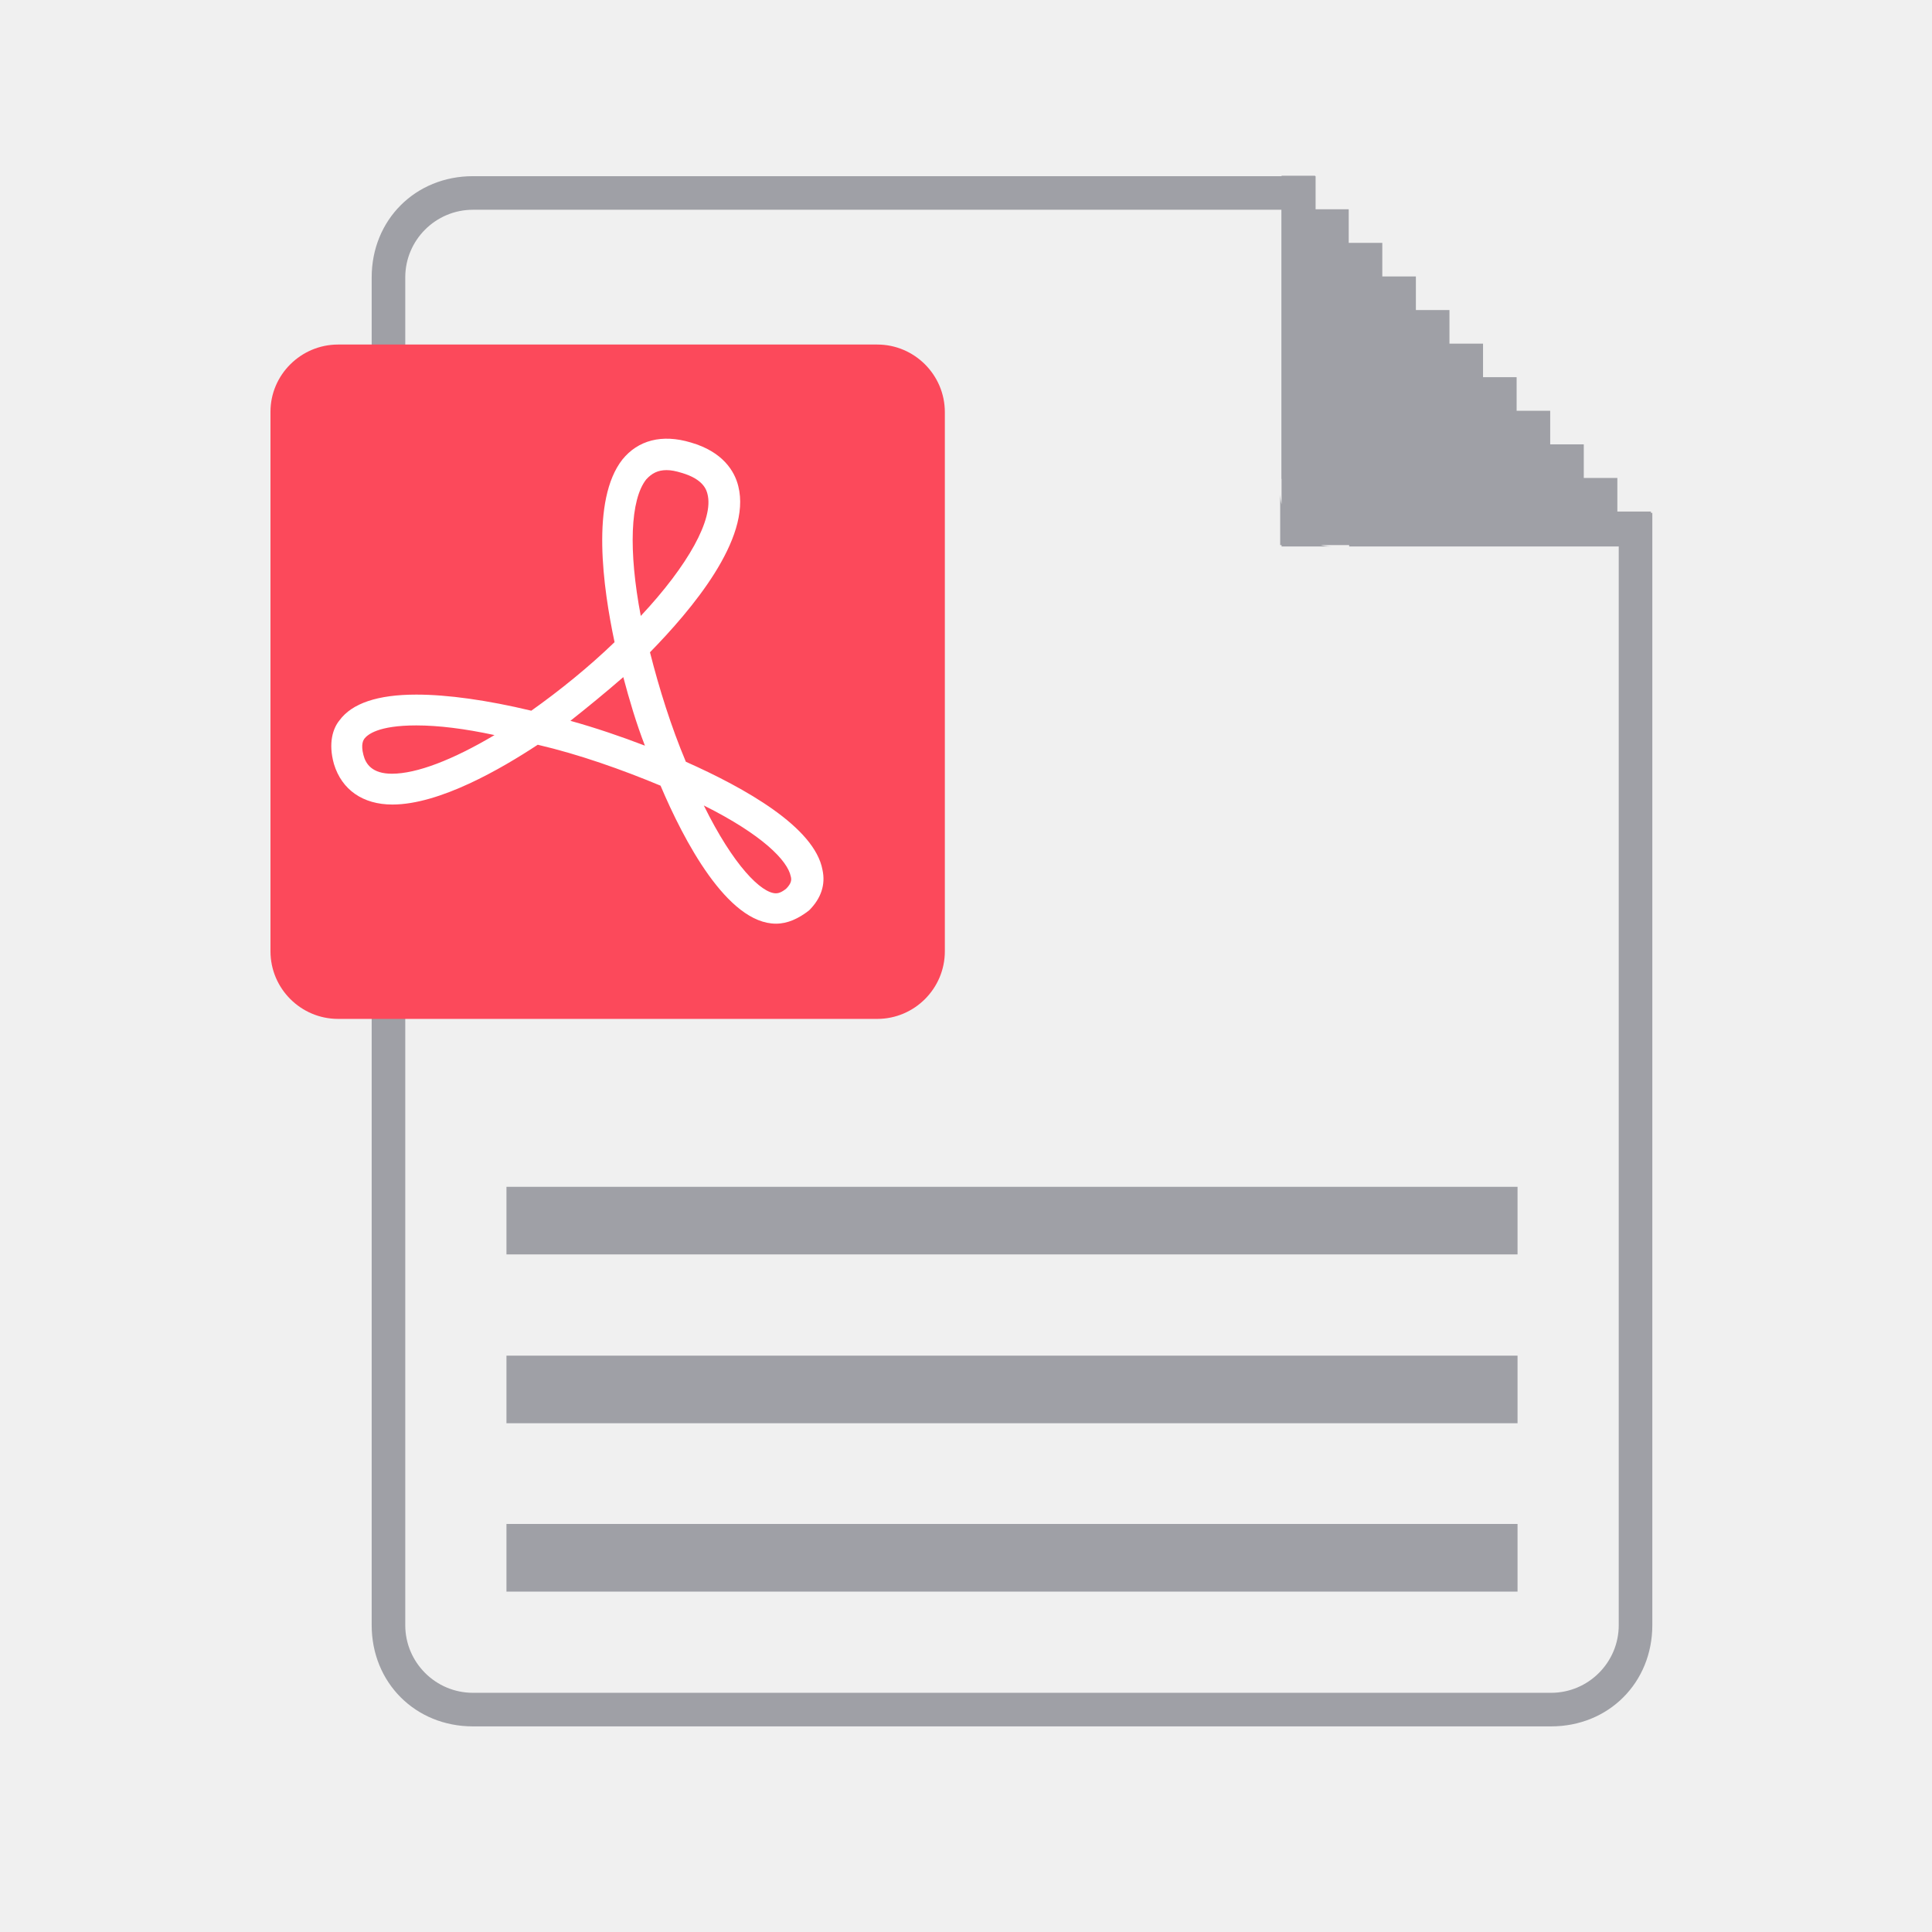
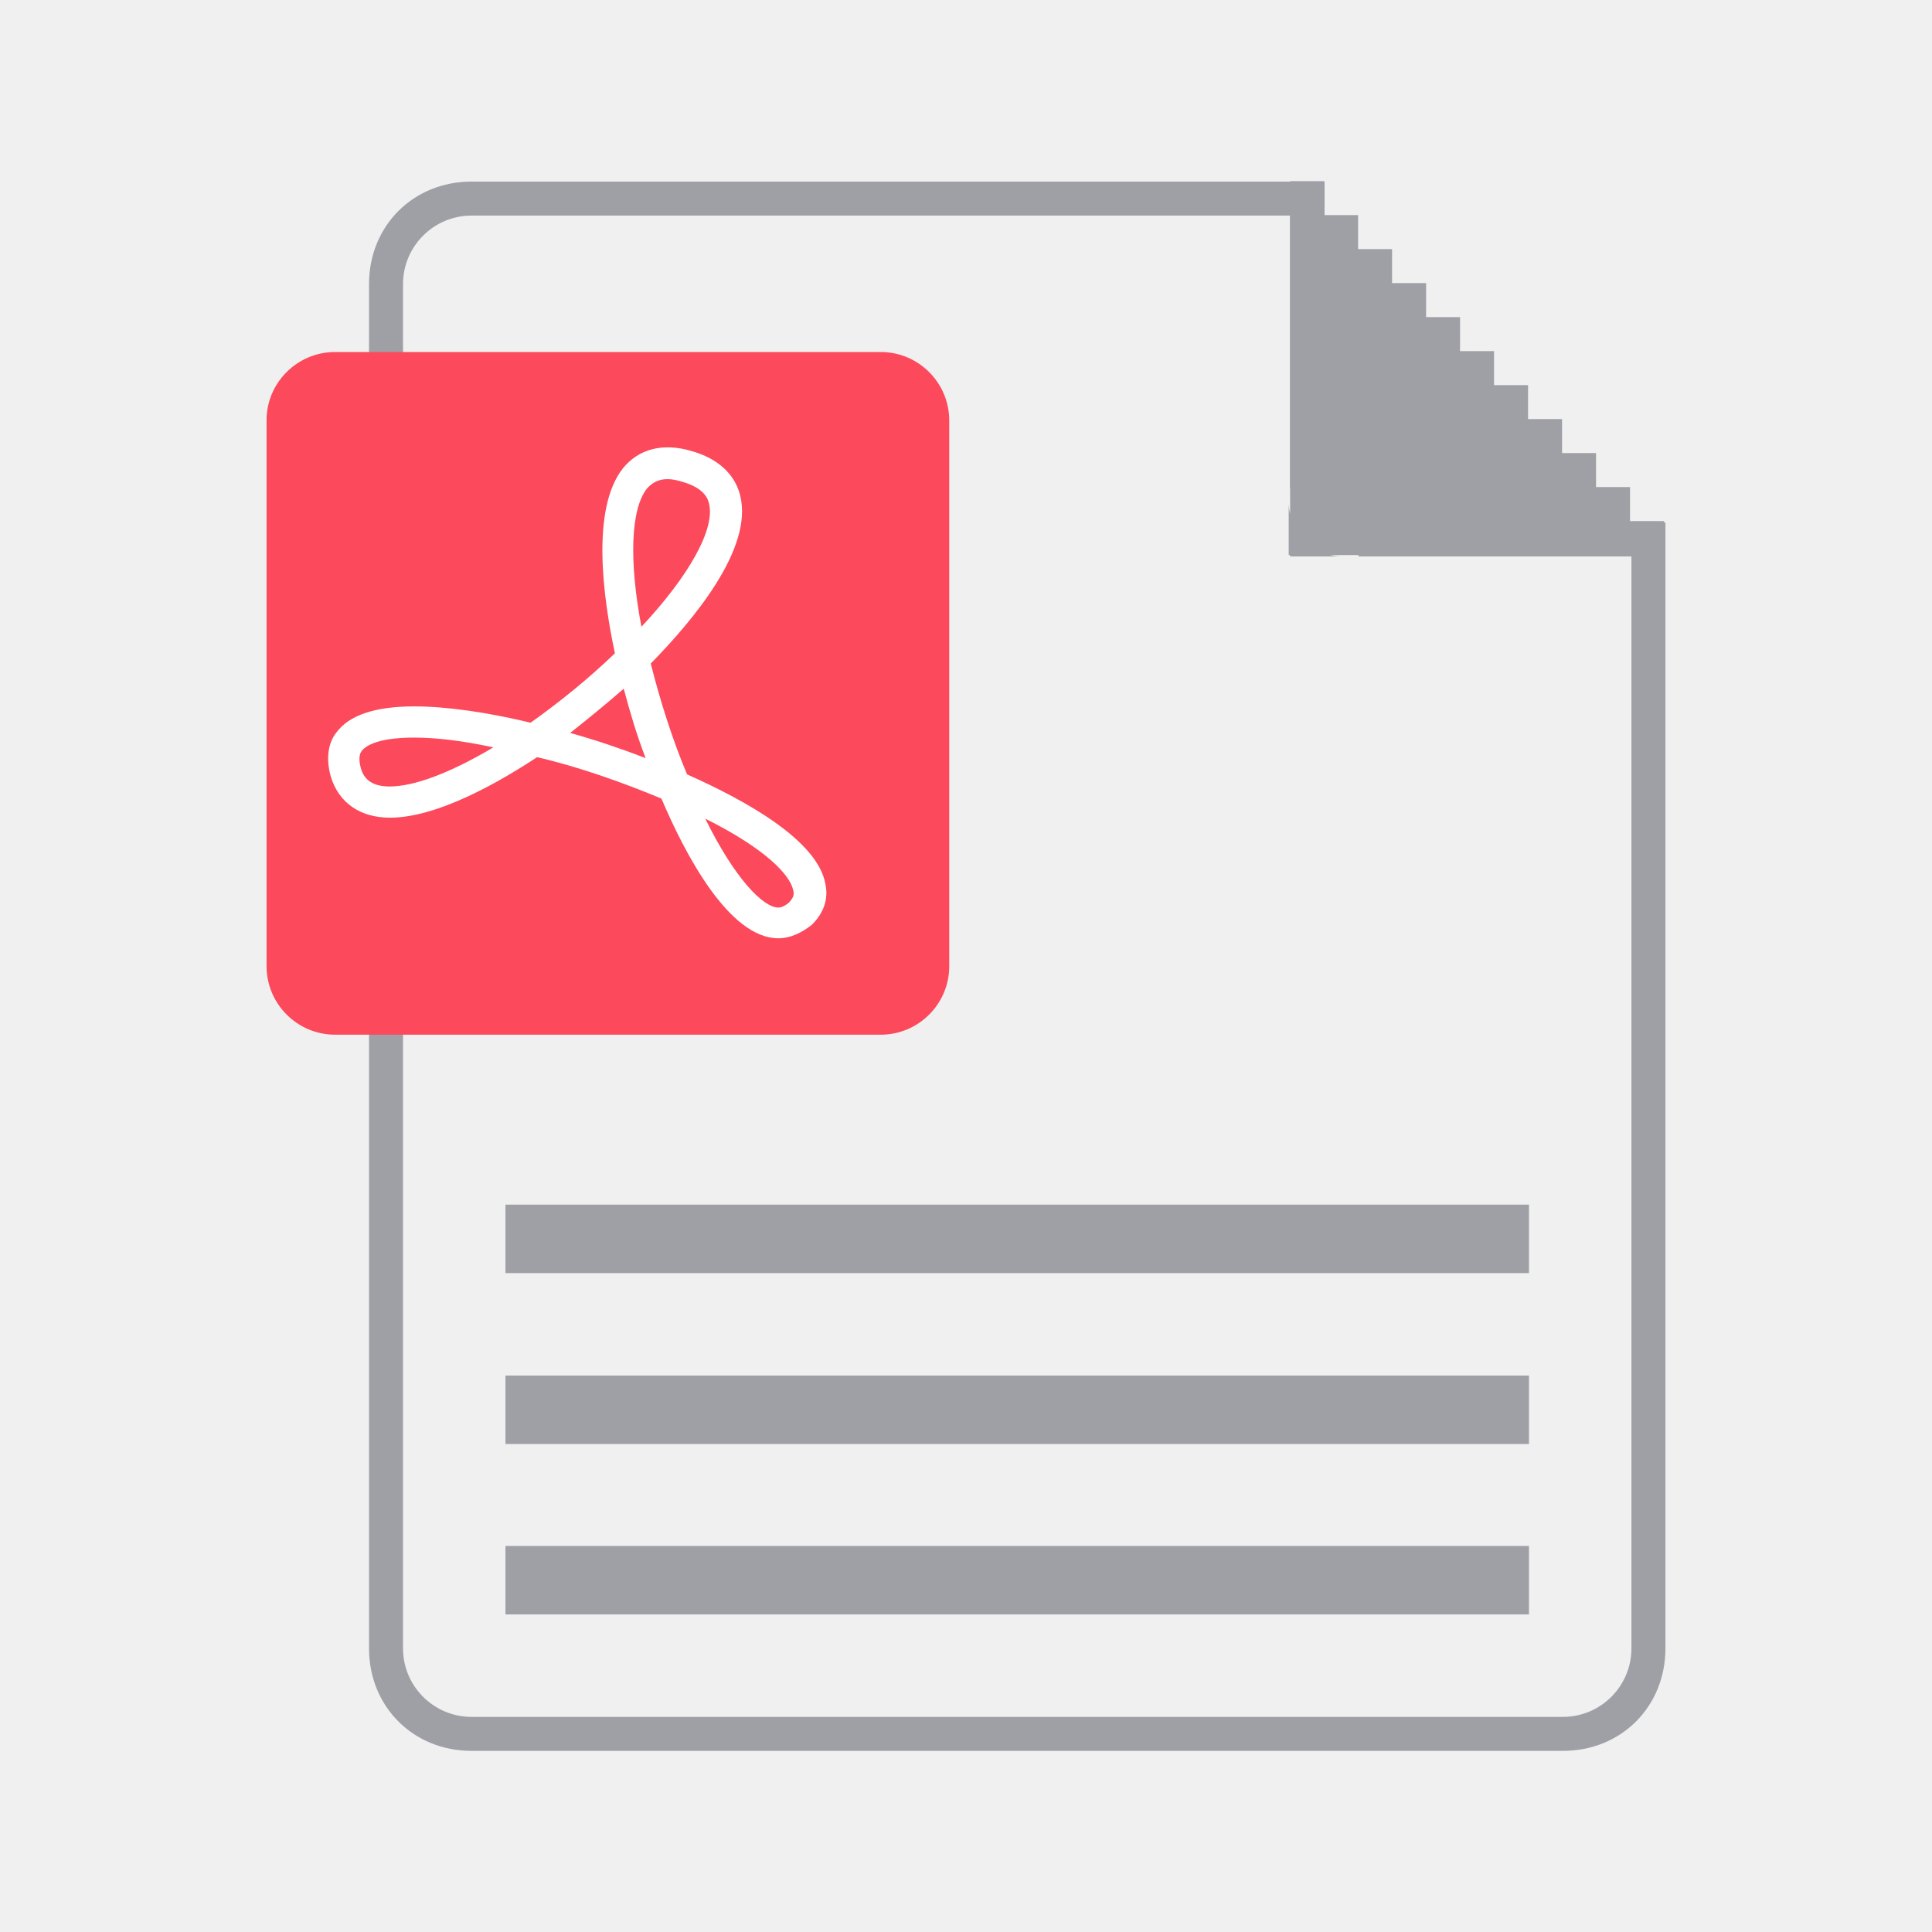
- <svg xmlns="http://www.w3.org/2000/svg" class="icon" width="200px" height="200.00px" viewBox="0 0 1024 1024" version="1.1">
-   <path d="M732.891 271.848h142.872v589.531c0 30.476-23.162 53.638-53.638 53.638H250.636c-30.476 0-53.638-23.162-53.638-53.638v-714.362c0-30.476 23.162-53.638 53.638-53.638H697.295v142.872h35.84v35.596z m-53.638-17.798V111.177H250.636c-19.749 0-35.84 16.091-35.84 35.84v714.362c0 19.749 16.091 35.84 35.84 35.84h571.49c19.749 0 35.84-16.091 35.84-35.84V289.646h-142.872v-35.84h-35.84z m0 0" fill="#9FA0A6" />
-   <path d="M706.072 289.646h-26.819V93.135h17.798v17.798h17.798v17.798h17.798v17.798h17.798v17.798h17.798v17.798h17.798V199.924h17.798v17.798h17.798v17.798h17.798v17.798h17.798v17.798h17.798v17.798h-196.51v-26.819c0.731 15.116 13.166 27.55 27.55 27.55z m0 0M268.434 807.741h535.893V843.581H268.434v-35.84z m0-89.234h535.893v35.84H268.434v-35.84z m0-89.478h535.893v35.84H268.434V629.029z m0 0" fill="#9FA0A6" />
-   <path d="M179.2 182.613h285.745c19.749 0 35.84 16.091 35.84 35.84v285.745c0 19.749-16.091 35.84-35.84 35.84H179.2c-19.749 0-35.84-16.091-35.84-35.84V218.21c0-19.505 16.091-35.596 35.84-35.596z m0 0" fill="#FC495B" />
-   <path d="M411.307 489.57c-25.844 0-49.006-44.373-61.196-73.143-20.48-8.533-43.154-16.579-65.097-21.699-19.261 12.678-51.931 31.695-77.044 31.695-15.604 0-26.819-7.802-30.964-21.455-3.17-11.215-0.488-19.017 2.926-23.162 6.583-9.021 20.236-13.653 40.716-13.653 16.579 0 37.547 2.926 60.952 8.533 15.116-10.728 30.476-23.162 44.13-36.328-6.095-28.77-12.678-75.337 4.145-96.792 8.29-10.24 20.968-13.653 36.328-9.021 16.823 4.876 23.162 15.116 25.112 23.162 7.07 28.038-25.112 65.829-46.811 88.015 4.876 19.261 11.215 39.497 19.017 58.027 31.208 13.897 68.267 34.621 72.411 57.295 1.707 7.802-0.731 15.116-7.07 21.455-5.608 4.389-11.459 7.07-17.554 7.07zM373.029 426.91c15.604 31.695 30.476 46.568 38.278 46.568 1.219 0 2.926-0.488 5.364-2.438 2.926-2.926 2.926-4.876 2.438-6.583-1.707-8.29-14.872-21.943-46.08-37.547z m-152.381-42.423c-20.236 0-25.844 4.876-27.55 7.07-0.488 0.731-1.95 2.926-0.488 8.533 1.219 4.876 4.632 9.996 15.116 9.996 13.166 0 32.183-7.314 54.37-20.48-15.848-3.413-29.745-5.12-41.448-5.12z m81.676-2.438c13.166 3.657 26.819 8.29 39.497 13.166-4.632-11.947-8.29-24.381-11.459-36.328-9.265 8.046-18.773 15.848-28.038 23.162z m50.956-132.876c-4.632 0-7.802 1.707-10.728 4.876-8.533 10.728-9.509 37.79-2.926 72.411 25.112-26.819 38.766-51.444 35.352-64.61-0.488-1.95-1.95-7.802-13.653-11.215-3.17-0.975-5.608-1.463-8.046-1.463z m0 0" fill="#FFFFFF" />
+ <svg xmlns="http://www.w3.org/2000/svg" class="icon" width="200px" height="200px" viewBox="0 0 1024 1024" version="1.1">
+   <g transform="matrix(1.012311 0 0 1.012311 -3.835064 1.718185)">
+     <path d="M732.891 271.848h142.872v589.531c0 30.476-23.162 53.638-53.638 53.638H250.636c-30.476 0-53.638-23.162-53.638-53.638v-714.362c0-30.476 23.162-53.638 53.638-53.638H697.295v142.872h35.84v35.596z m-53.638-17.798V111.177H250.636c-19.749 0-35.84 16.091-35.84 35.84v714.362c0 19.749 16.091 35.84 35.84 35.84h571.49c19.749 0 35.84-16.091 35.84-35.84V289.646h-142.872v-35.84h-35.84z m0 0" fill="#9FA0A6" />
+     <path d="M706.072 289.646h-26.819V93.135h17.798v17.798h17.798v17.798h17.798v17.798h17.798v17.798h17.798v17.798h17.798V199.924h17.798v17.798h17.798v17.798h17.798v17.798h17.798v17.798h17.798v17.798h-196.51v-26.819c0.731 15.116 13.166 27.55 27.55 27.55z m0 0M268.434 807.741h535.893V843.581H268.434v-35.84z m0-89.234h535.893v35.84H268.434v-35.84z m0-89.478h535.893v35.84H268.434V629.029z m0 0" fill="#9FA0A6" />
+     <path d="M179.2 182.613h285.745c19.749 0 35.84 16.091 35.84 35.84v285.745c0 19.749-16.091 35.84-35.84 35.84H179.2c-19.749 0-35.84-16.091-35.84-35.84V218.21c0-19.505 16.091-35.596 35.84-35.596z m0 0" fill="#FC495B" />
+     <path d="M411.307 489.57c-25.844 0-49.006-44.373-61.196-73.143-20.48-8.533-43.154-16.579-65.097-21.699-19.261 12.678-51.931 31.695-77.044 31.695-15.604 0-26.819-7.802-30.964-21.455-3.17-11.215-0.488-19.017 2.926-23.162 6.583-9.021 20.236-13.653 40.716-13.653 16.579 0 37.547 2.926 60.952 8.533 15.116-10.728 30.476-23.162 44.13-36.328-6.095-28.77-12.678-75.337 4.145-96.792 8.29-10.24 20.968-13.653 36.328-9.021 16.823 4.876 23.162 15.116 25.112 23.162 7.07 28.038-25.112 65.829-46.811 88.015 4.876 19.261 11.215 39.497 19.017 58.027 31.208 13.897 68.267 34.621 72.411 57.295 1.707 7.802-0.731 15.116-7.07 21.455-5.608 4.389-11.459 7.07-17.554 7.07zM373.029 426.91c15.604 31.695 30.476 46.568 38.278 46.568 1.219 0 2.926-0.488 5.364-2.438 2.926-2.926 2.926-4.876 2.438-6.583-1.707-8.29-14.872-21.943-46.08-37.547z m-152.381-42.423c-20.236 0-25.844 4.876-27.55 7.07-0.488 0.731-1.95 2.926-0.488 8.533 1.219 4.876 4.632 9.996 15.116 9.996 13.166 0 32.183-7.314 54.37-20.48-15.848-3.413-29.745-5.12-41.448-5.12z m81.676-2.438c13.166 3.657 26.819 8.29 39.497 13.166-4.632-11.947-8.29-24.381-11.459-36.328-9.265 8.046-18.773 15.848-28.038 23.162z m50.956-132.876c-4.632 0-7.802 1.707-10.728 4.876-8.533 10.728-9.509 37.79-2.926 72.411 25.112-26.819 38.766-51.444 35.352-64.61-0.488-1.95-1.95-7.802-13.653-11.215-3.17-0.975-5.608-1.463-8.046-1.463z m0 0" fill="#FFFFFF" />
+   </g>
</svg>
